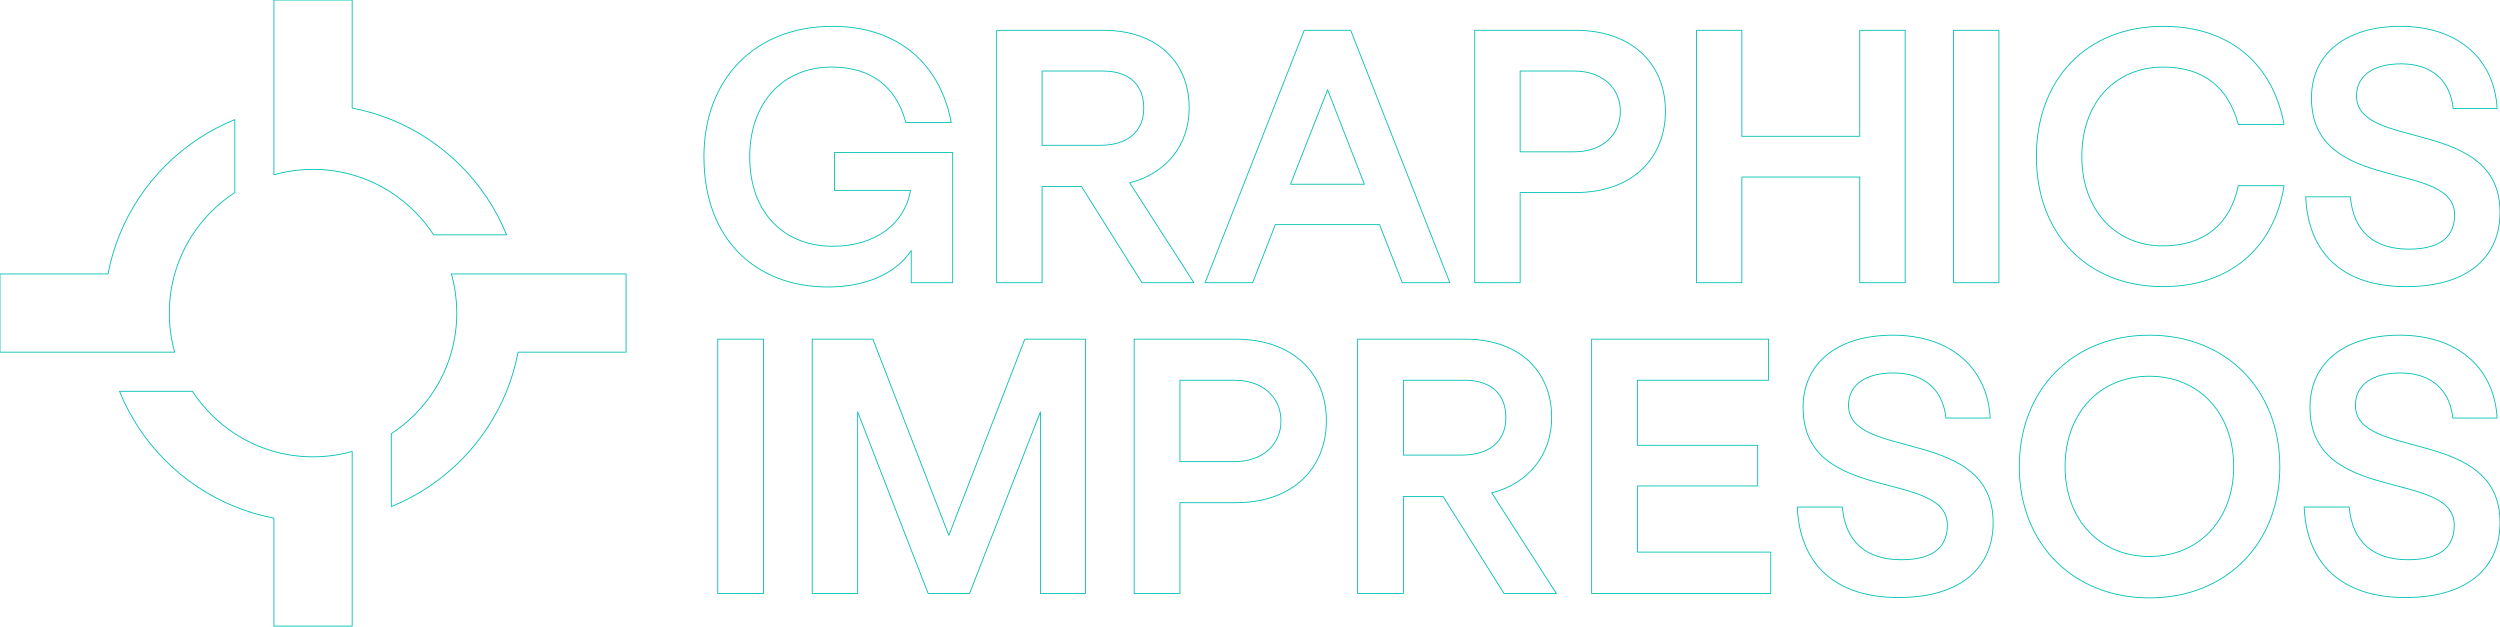
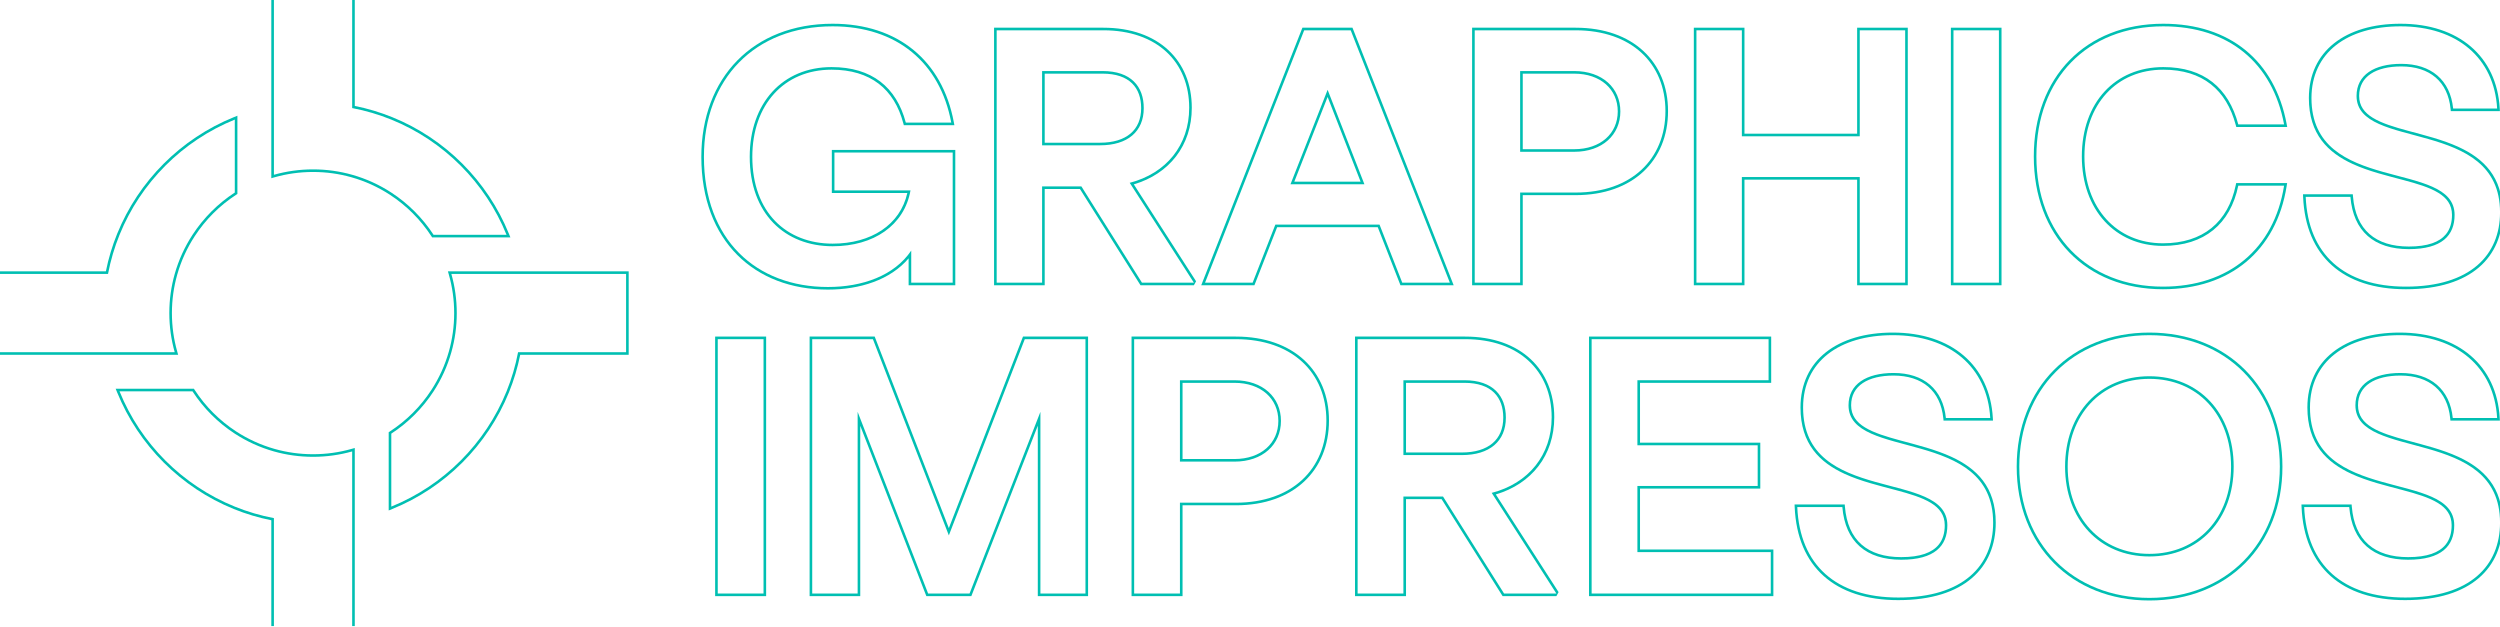
<svg xmlns="http://www.w3.org/2000/svg" width="100%" height="100%" viewBox="0 0 2875 720" version="1.1" xml:space="preserve" style="fill-rule:evenodd;clip-rule:evenodd;stroke-linejoin:round;stroke-miterlimit:2;">
-   <g transform="matrix(1,0,0,1,-2925,0)">
-     <rect id="Mint" x="2925" y="0" width="2875" height="720" style="fill:none;" />
+   <g>
+     <rect id="Mint" x="0" y="0" width="2875" height="720" style="fill:none;" />
    <g>
-       <clipPath id="_clip1">
-         <rect x="2925" y="0" width="2875" height="720" />
-       </clipPath>
-       <g clip-path="url(#_clip1)">
-         <g transform="matrix(0.011821,0,0,0.011821,5540.762,-279.7172)">
-           <path d="M-183213.719,35297.719C-178128.863,37358.538 -174065.787,41420.907 -172004.031,46505.285L-179102.106,46505.285C-180170.358,44865.205 -181573.294,43462.684 -183213.719,42394.917C-184375.098,41638.965 -185655.513,41050.801 -187020.473,40664.915C-188230.921,40322.712 -189507.857,40139.583 -190827.227,40139.583C-192146.266,40139.583 -193422.893,40322.62 -194633.07,40664.658L-194633.07,23663.516L-187020.473,23663.516L-187020.473,34176.629C-185702.123,34427.133 -184428.75,34805.284 -183213.719,35297.719Z" style="fill:none;stroke:rgb(0,191,178);stroke-width:84.6px;" />
-         </g>
-         <g transform="matrix(0.011821,0,0,0.011821,5540.762,-279.7172)">
-           <path d="M-183213.719,65849.805C-181570.916,64780.49 -180166.29,63375.449 -179097.461,61732.302C-178341.968,60570.856 -177754.247,59290.447 -177368.773,57925.547C-177027.218,56716.158 -176844.449,55440.435 -176844.449,54122.361C-176844.449,52801.694 -177027.938,51523.546 -177370.79,50312.039L-160373.193,50312.039L-160373.193,57925.547L-170880.818,57925.547C-171131.071,59243.877 -171508.965,60517.249 -172001.139,61732.302C-174061.986,66820.014 -178126.485,70885.22 -183213.719,72947.004L-183213.719,65849.805Z" style="fill:none;stroke:rgb(0,191,178);stroke-width:84.6px;" />
-         </g>
-         <g transform="matrix(0.011821,0,0,0.011821,5540.762,-279.7172)">
-           <path d="M-198439.824,72947.373C-203527.484,70885.706 -207592.346,66820.318 -209653.315,61732.302L-202556.993,61732.302C-201487.966,63375.753 -200083.019,64781.009 -198439.824,65850.398C-197278.428,66606.233 -195998.015,67194.284 -194633.07,67580.065C-193422.893,67922.103 -192146.266,68105.139 -190827.227,68105.139C-189507.857,68105.139 -188230.921,67922.011 -187020.473,67579.807L-187020.473,84574.071L-194633.07,84574.071L-194633.07,74068.266C-195951.415,73817.827 -197224.787,73439.741 -198439.824,72947.373Z" style="fill:none;stroke:rgb(0,191,178);stroke-width:84.6px;" />
-         </g>
-         <g transform="matrix(0.011821,0,0,0.011821,5540.762,-279.7172)">
-           <path d="M-198439.824,42394.324C-200080.64,43462.165 -201483.898,44864.901 -202552.348,46505.285C-203308.76,47666.597 -203897.367,48947.018 -204283.664,50312.039C-204626.516,51523.546 -204810.005,52801.694 -204810.005,54122.361C-204810.005,55440.435 -204627.236,56716.158 -204285.681,57925.547L-221282.036,57925.547L-221282.036,50312.039L-210772.28,50312.039C-210521.528,48993.669 -210143.12,47720.296 -209650.423,46505.285C-207588.544,41420.604 -203525.106,37358.053 -198439.824,35297.35L-198439.824,42394.324Z" style="fill:none;stroke:rgb(0,191,178);stroke-width:84.6px;" />
-         </g>
-         <g transform="matrix(8.291866,0,0,8.291866,-4310.395,-8029.725)">
-           <path d="M987.418,1008.189C992.168,1008.189 996.618,1006.639 998.968,1003.139L998.968,1007.589L1004.718,1007.589L1004.718,989.539L988.318,989.539L988.318,994.789L998.868,994.789C998.018,999.639 993.768,1002.539 988.068,1002.539C981.468,1002.539 976.568,998.039 976.568,990.139C976.568,982.689 981.118,977.689 987.918,977.689C993.518,977.689 996.918,980.489 998.218,985.389L1004.518,985.389C1002.968,977.089 996.968,972.039 988.068,972.039C977.268,972.039 970.218,979.339 970.218,990.139C970.218,1001.639 977.468,1008.189 987.418,1008.189Z" style="fill:none;fill-rule:nonzero;stroke:rgb(0,191,178);stroke-width:0.12px;" />
-         </g>
-         <g transform="matrix(8.291866,0,0,8.291866,-4310.395,-8029.725)">
-           <path d="M1010.818,1007.589L1017.118,1007.589L1017.118,994.239L1022.568,994.239L1030.968,1007.589L1038.168,1007.589L1029.268,993.739C1034.318,992.439 1037.518,988.539 1037.518,983.339C1037.518,976.989 1033.068,972.589 1025.618,972.589L1010.818,972.589L1010.818,1007.589ZM1017.118,988.539L1017.118,978.239L1025.518,978.239C1029.468,978.239 1031.218,980.389 1031.218,983.389C1031.218,986.639 1028.968,988.539 1025.168,988.539L1017.118,988.539Z" style="fill:none;fill-rule:nonzero;stroke:rgb(0,191,178);stroke-width:0.12px;" />
-         </g>
-         <g transform="matrix(8.291866,0,0,8.291866,-4310.395,-8029.725)">
-           <path d="M1039.718,1007.589L1046.318,1007.589L1049.468,999.539L1063.918,999.539L1067.068,1007.589L1073.668,1007.589L1059.918,972.589L1053.468,972.589L1039.718,1007.589ZM1051.568,993.939L1056.718,980.839L1061.818,993.939L1051.568,993.939Z" style="fill:none;fill-rule:nonzero;stroke:rgb(0,191,178);stroke-width:0.12px;" />
-         </g>
-         <g transform="matrix(8.291866,0,0,8.291866,-4310.395,-8029.725)">
-           <path d="M1077.118,1007.589L1083.418,1007.589L1083.418,995.089L1091.118,995.089C1098.868,995.089 1103.568,990.439 1103.568,983.789C1103.568,977.189 1098.868,972.589 1091.118,972.589L1077.118,972.589L1077.118,1007.589ZM1083.418,989.439L1083.418,978.239L1090.918,978.239C1094.818,978.239 1097.318,980.589 1097.318,983.839C1097.318,987.089 1094.818,989.439 1090.918,989.439L1083.418,989.439Z" style="fill:none;fill-rule:nonzero;stroke:rgb(0,191,178);stroke-width:0.12px;" />
-         </g>
-         <g transform="matrix(8.291866,0,0,8.291866,-4310.395,-8029.725)">
-           <path d="M1107.868,1007.589L1114.168,1007.589L1114.168,992.939L1130.518,992.939L1130.518,1007.589L1136.818,1007.589L1136.818,972.589L1130.518,972.589L1130.518,987.289L1114.168,987.289L1114.168,972.589L1107.868,972.589L1107.868,1007.589Z" style="fill:none;fill-rule:nonzero;stroke:rgb(0,191,178);stroke-width:0.12px;" />
-         </g>
-         <g transform="matrix(8.291866,0,0,8.291866,-4310.395,-8029.725)">
-           <rect x="1143.518" y="972.589" width="6.3" height="35" style="fill:none;stroke:rgb(0,191,178);stroke-width:0.12px;" />
-         </g>
-         <g transform="matrix(8.291866,0,0,8.291866,-4310.395,-8029.725)">
-           <path d="M1172.568,1008.139C1181.668,1008.139 1187.968,1002.939 1189.368,994.139L1183.018,994.139C1181.918,999.439 1178.318,1002.489 1172.568,1002.489C1165.968,1002.489 1161.318,997.489 1161.318,990.089C1161.318,982.589 1165.968,977.689 1172.618,977.689C1178.268,977.689 1181.668,980.589 1183.018,985.639L1189.368,985.639C1187.768,977.089 1181.668,972.039 1172.618,972.039C1162.068,972.039 1155.018,979.289 1155.018,990.089C1155.018,1000.839 1162.068,1008.139 1172.568,1008.139Z" style="fill:none;fill-rule:nonzero;stroke:rgb(0,191,178);stroke-width:0.12px;" />
-         </g>
-         <g transform="matrix(8.291866,0,0,8.291866,-4310.395,-8029.725)">
-           <path d="M1206.268,1008.139C1215.218,1008.139 1219.318,1003.739 1219.318,997.839C1219.318,984.589 1199.418,989.339 1199.418,981.689C1199.418,978.789 1201.868,977.239 1205.618,977.239C1209.768,977.239 1212.418,979.489 1212.818,983.439L1218.918,983.439C1218.518,976.439 1213.368,972.039 1205.518,972.039C1198.118,972.039 1193.168,975.689 1193.168,981.989C1193.168,995.439 1213.018,990.439 1213.018,998.189C1213.018,1001.039 1211.268,1002.939 1206.668,1002.939C1201.868,1002.939 1198.968,1000.489 1198.568,995.689L1192.368,995.689C1192.718,1003.689 1197.718,1008.139 1206.268,1008.139Z" style="fill:none;fill-rule:nonzero;stroke:rgb(0,191,178);stroke-width:0.12px;" />
-         </g>
-         <g transform="matrix(1.161085,0,0,1.161085,67509.474,-36863.304)">
-           <rect x="-54913.35" y="32084.951" width="45.346" height="251.923" style="fill:none;stroke:rgb(0,191,178);stroke-width:0.86px;" />
-         </g>
-         <g transform="matrix(1.161085,0,0,1.161085,67509.474,-36863.304)">
-           <path d="M-54819.779,32336.874L-54774.792,32336.874L-54774.792,32156.929L-54704.974,32336.874L-54663.946,32336.874L-54593.768,32156.929L-54593.768,32336.874L-54549.141,32336.874L-54549.141,32084.951L-54609.243,32084.951L-54684.46,32279.291L-54759.677,32084.951L-54819.779,32084.951L-54819.779,32336.874Z" style="fill:none;fill-rule:nonzero;stroke:rgb(0,191,178);stroke-width:0.86px;" />
-         </g>
-         <g transform="matrix(1.161085,0,0,1.161085,67509.474,-36863.304)">
-           <path d="M-54500.916,32336.874L-54455.57,32336.874L-54455.57,32246.901L-54400.147,32246.901C-54344.364,32246.901 -54310.534,32213.431 -54310.534,32165.566C-54310.534,32118.061 -54344.364,32084.951 -54400.147,32084.951L-54500.916,32084.951L-54500.916,32336.874ZM-54455.57,32206.234L-54455.57,32125.618L-54401.586,32125.618C-54373.515,32125.618 -54355.52,32142.533 -54355.52,32165.926C-54355.52,32189.319 -54373.515,32206.234 -54401.586,32206.234L-54455.57,32206.234Z" style="fill:none;fill-rule:nonzero;stroke:rgb(0,191,178);stroke-width:0.86px;" />
-         </g>
-         <g transform="matrix(1.161085,0,0,1.161085,67509.474,-36863.304)">
-           <path d="M-54279.584,32336.874L-54234.237,32336.874L-54234.237,32240.783L-54195.009,32240.783L-54134.548,32336.874L-54082.724,32336.874L-54146.784,32237.184C-54110.435,32227.827 -54087.402,32199.756 -54087.402,32162.327C-54087.402,32116.621 -54119.432,32084.951 -54173.056,32084.951L-54279.584,32084.951L-54279.584,32336.874ZM-54234.237,32199.756L-54234.237,32125.618L-54173.776,32125.618C-54145.345,32125.618 -54132.748,32141.094 -54132.748,32162.687C-54132.748,32186.08 -54148.943,32199.756 -54176.295,32199.756L-54234.237,32199.756Z" style="fill:none;fill-rule:nonzero;stroke:rgb(0,191,178);stroke-width:0.86px;" />
-         </g>
-         <g transform="matrix(1.161085,0,0,1.161085,67509.474,-36863.304)">
-           <path d="M-54047.814,32336.874L-53870.388,32336.874L-53870.388,32295.846L-54002.468,32295.846L-54002.468,32230.346L-53883.345,32230.346L-53883.345,32190.039L-54002.468,32190.039L-54002.468,32125.618L-53872.548,32125.618L-53872.548,32084.951L-54047.814,32084.951L-54047.814,32336.874Z" style="fill:none;fill-rule:nonzero;stroke:rgb(0,191,178);stroke-width:0.86px;" />
-         </g>
-         <g transform="matrix(1.161085,0,0,1.161085,67509.474,-36863.304)">
-           <path d="M-53744.067,32340.833C-53679.647,32340.833 -53650.136,32309.162 -53650.136,32266.695C-53650.136,32171.324 -53793.372,32205.514 -53793.372,32150.451C-53793.372,32129.577 -53775.737,32118.421 -53748.746,32118.421C-53718.875,32118.421 -53699.801,32134.616 -53696.921,32163.047L-53653.015,32163.047C-53655.894,32112.662 -53692.963,32080.992 -53749.465,32080.992C-53802.729,32080.992 -53838.358,32107.264 -53838.358,32152.61C-53838.358,32249.42 -53695.482,32213.431 -53695.482,32269.214C-53695.482,32289.728 -53708.078,32303.404 -53741.188,32303.404C-53775.737,32303.404 -53796.611,32285.769 -53799.49,32251.22L-53844.117,32251.22C-53841.597,32308.802 -53805.608,32340.833 -53744.067,32340.833Z" style="fill:none;fill-rule:nonzero;stroke:rgb(0,191,178);stroke-width:0.86px;" />
-         </g>
-         <g transform="matrix(1.161085,0,0,1.161085,67509.474,-36863.304)">
-           <path d="M-53495.383,32341.192C-53419.446,32341.192 -53366.182,32287.569 -53366.182,32211.272C-53366.182,32134.616 -53419.446,32080.992 -53495.383,32080.992C-53570.96,32080.992 -53624.224,32134.616 -53624.224,32211.272C-53624.224,32287.569 -53570.96,32341.192 -53495.383,32341.192ZM-53578.878,32211.272C-53578.878,32158.368 -53544.688,32121.66 -53495.383,32121.66C-53446.078,32121.66 -53411.889,32158.368 -53411.889,32211.272C-53411.889,32263.456 -53446.078,32300.165 -53495.383,32300.165C-53544.688,32300.165 -53578.878,32263.456 -53578.878,32211.272Z" style="fill:none;fill-rule:nonzero;stroke:rgb(0,191,178);stroke-width:0.86px;" />
-         </g>
-         <g transform="matrix(1.161085,0,0,1.161085,67509.474,-36863.304)">
-           <path d="M-53242.02,32340.833C-53177.6,32340.833 -53148.089,32309.162 -53148.089,32266.695C-53148.089,32171.324 -53291.325,32205.514 -53291.325,32150.451C-53291.325,32129.577 -53273.691,32118.421 -53246.699,32118.421C-53216.828,32118.421 -53197.754,32134.616 -53194.875,32163.047L-53150.968,32163.047C-53153.847,32112.662 -53190.916,32080.992 -53247.419,32080.992C-53300.682,32080.992 -53336.312,32107.264 -53336.312,32152.61C-53336.312,32249.42 -53193.435,32213.431 -53193.435,32269.214C-53193.435,32289.728 -53206.031,32303.404 -53239.141,32303.404C-53273.691,32303.404 -53294.564,32285.769 -53297.443,32251.22L-53342.07,32251.22C-53339.551,32308.802 -53303.562,32340.833 -53242.02,32340.833Z" style="fill:none;fill-rule:nonzero;stroke:rgb(0,191,178);stroke-width:0.86px;" />
+       <g>
+         <clipPath id="_clip1">
+           <rect x="0" y="0" width="2875" height="720" />
+         </clipPath>
+         <g clip-path="url(#_clip1)">
+           <g>
+             <path d="M451.12,134.757c60.858,24.665 109.487,73.285 134.163,134.138l1.674,4.127l-89.986,-0l-0.888,-1.363c-12.4,-19.037 -28.685,-35.317 -47.726,-47.712c-13.478,-8.773 -28.338,-15.599 -44.179,-20.078c-14.049,-3.972 -28.87,-6.097 -44.183,-6.097c-15.31,0 -30.127,2.124 -44.173,6.094l-3.816,1.079l-0,-207.936l95.989,0l-0,124.805c14.913,2.993 29.334,7.353 43.126,12.943Zm-1.127,2.78c-14.363,-5.821 -29.415,-10.291 -45,-13.252l0,-124.276l-89.989,0l0,200.97c14.306,-4.043 29.397,-6.207 44.989,-6.207c15.596,0 30.691,2.165 45,6.21c16.135,4.562 31.271,11.514 45,20.45c19.391,12.622 35.976,29.201 48.603,48.589l83.906,0c-24.372,-60.102 -72.402,-108.124 -132.51,-132.485Z" style="fill:#00bfb2;" />
+           </g>
+           <g>
+             <path d="M448.357,496.179c19.069,-12.412 35.373,-28.721 47.78,-47.795c8.768,-13.479 15.589,-28.339 20.063,-44.179c3.964,-14.037 6.085,-28.844 6.085,-44.142c0,-15.328 -2.129,-30.163 -6.109,-44.225l-1.08,-3.817l207.895,0l0,95.999l-124.74,-0c-2.99,14.912 -7.347,29.333 -12.934,43.126c-24.665,60.892 -73.311,109.547 -134.198,134.223l-4.127,1.673l-0,-89.976l1.363,-0.887Zm1.637,2.514l0,83.896c60.136,-24.372 108.183,-72.427 132.544,-132.569c5.818,-14.363 10.285,-29.416 13.243,-45l124.211,0l0,-89.999l-200.929,0c4.053,14.321 6.222,29.43 6.222,45.042c0,15.581 -2.161,30.661 -6.198,44.957c-4.557,16.134 -11.504,31.27 -20.435,45c-12.635,19.424 -29.239,36.033 -48.658,48.673Z" style="fill:#00bfb2;" />
+           </g>
+           <g>
+             <path d="M268.879,585.374c-60.892,-24.675 -109.542,-73.332 -134.209,-134.227l-1.671,-4.126l89.965,0l0.887,1.364c12.409,19.077 28.717,35.388 47.791,47.801c13.479,8.772 28.338,15.597 44.179,20.074c14.046,3.97 28.863,6.094 44.173,6.094c15.313,0 30.134,-2.125 44.184,-6.097l3.816,-1.079l0,207.855l-95.989,-0l0,-124.718c-14.913,-2.992 -29.333,-7.351 -43.126,-12.94Zm1.127,-2.78c14.363,5.82 29.415,10.29 45,13.25l0,124.189l89.989,0l0,-200.889c-14.309,4.045 -29.403,6.21 -45,6.21c-15.592,0 -30.683,-2.164 -44.989,-6.207c-16.135,-4.56 -31.271,-11.512 -45,-20.446c-19.424,-12.641 -36.032,-29.253 -48.669,-48.68l-83.886,0c24.363,60.145 72.413,108.202 132.555,132.573Z" style="fill:#00bfb2;" />
+           </g>
+           <g>
+             <path d="M271.642,223.94c-19.046,12.395 -35.335,28.678 -47.737,47.719c-8.779,13.478 -15.61,28.337 -20.093,44.179c-3.979,14.061 -6.108,28.896 -6.108,44.225c0,15.298 2.121,30.105 6.085,44.142l1.078,3.815l-207.879,-0l0,-95.999l124.766,0c2.996,-14.913 7.358,-29.334 12.952,-43.127c24.678,-60.856 73.311,-109.479 134.174,-134.142l4.127,-1.672l0,89.973l-1.364,0.887Zm-1.636,-2.514l0,-83.893c-60.113,24.36 -108.147,72.383 -132.52,132.489c-5.824,14.363 -10.297,29.415 -13.261,45l-124.236,0l0,89.999l200.914,0c-4.038,-14.296 -6.198,-29.377 -6.198,-44.957c0,-15.612 2.169,-30.721 6.222,-45.042c4.566,-16.136 11.524,-31.272 20.466,-45c12.63,-19.391 29.218,-35.973 48.614,-48.596Z" style="fill:#00bfb2;" />
+           </g>
+           <g>
+             <path d="M952.142,333.043c-42.12,0 -78.502,-13.927 -104.377,-39.961c-25.834,-25.993 -41.243,-64.104 -41.243,-112.708c0,-45.652 14.967,-83.882 41.281,-110.724c26.328,-26.857 64.051,-42.359 109.729,-42.359c75.408,0 126.217,42.821 139.35,113.146l0.663,3.551l-58.159,0l-0.592,-2.231c-10.41,-39.236 -37.665,-61.617 -82.507,-61.617c-54.674,0 -91.113,40.333 -91.113,100.234c0,31.839 9.785,56.857 26.309,73.885c16.456,16.958 39.557,25.934 66.048,25.934c44.218,0 77.693,-21.584 85.896,-58.262l-86.823,0l-0,-49.532l141.987,0l-0,155.668l-53.678,0l-0.001,-30.966c-20.979,24.728 -55.769,35.941 -92.77,35.941Zm0,-3c39.386,0 76.285,-12.852 95.771,-41.874l0,36.899l47.678,0l0,-149.668l-135.987,0l0,43.532l87.479,0c-7.048,40.216 -42.289,64.262 -89.552,64.262c-54.726,0 -95.356,-37.313 -95.356,-102.819c0,-61.774 37.728,-103.234 94.113,-103.234c46.434,0 74.627,23.217 85.406,63.847l52.239,0c-12.852,-68.822 -62.604,-110.696 -136.401,-110.696c-89.552,0 -148.01,60.531 -148.01,150.083c0,95.356 60.116,149.668 142.62,149.668Z" style="fill:#00bfb2;" />
+           </g>
+           <g>
+             <path d="M1143.172,31.852l125.72,-0c31.769,0 57.111,9.472 74.541,25.623c17.532,16.246 27.132,39.277 27.132,66.514c0,43.176 -25.716,75.917 -66.682,88.041l71.595,111.415l-2.524,4.622l-61.358,0l-69.652,-110.696l-40.534,0l-0,110.696l-58.239,0l0,-296.215Zm3,293.215l52.239,0l0,-110.696l45.191,0l69.652,110.696l59.701,0l-73.798,-114.842c41.874,-10.779 68.408,-43.118 68.408,-86.235c0,-52.653 -36.899,-89.138 -98.673,-89.138l-122.72,0l0,290.215Zm52.239,-157.96l0,-85.406l69.652,0c32.753,0 47.264,17.828 47.264,42.703c0,26.949 -18.657,42.703 -50.166,42.703l-66.75,0Zm3,-3l63.75,-0c14.911,0 26.815,-3.616 34.957,-10.532c7.968,-6.768 12.209,-16.69 12.209,-29.171c0,-11.555 -3.275,-21.508 -10.449,-28.537c-7.26,-7.114 -18.417,-11.166 -33.815,-11.166l-66.652,0l0,79.406Z" style="fill:#00bfb2;" />
+           </g>
+           <g>
+             <path d="M1497.776,31.852l57.572,-0l116.37,296.215l-61.176,0l-26.119,-66.75l-115.722,-0l-26.119,66.75l-61.176,0l116.37,-296.215Zm-111.969,293.215l54.726,0l26.119,-66.75l119.817,0l26.119,66.75l54.726,0l-114.013,-290.215l-53.483,0l-114.013,290.215Zm98.259,-113.184l42.703,-108.623l42.289,108.623l-84.992,0Zm4.403,-3l76.201,-0l-37.915,-97.389l-38.287,97.389Z" style="fill:#00bfb2;" />
+           </g>
+           <g>
+             <path d="M1692.923,31.852l119.086,-0c33.006,0 59.488,9.883 77.748,26.706c18.367,16.921 28.486,40.89 28.486,69.163c0,28.476 -10.116,52.649 -28.476,69.724c-18.262,16.985 -44.747,26.974 -77.758,26.974l-60.847,-0l0,103.648l-58.239,0l0,-296.215Zm3,293.215l52.239,0l0,-103.648l63.847,0c64.262,0 103.234,-38.557 103.234,-93.698c0,-54.726 -38.972,-92.869 -103.234,-92.869l-116.086,0l0,290.215Zm52.239,-150.497l0,-92.869l62.189,0c32.338,0 53.068,19.486 53.068,46.434c0,26.949 -20.73,46.434 -53.068,46.434l-62.189,0Zm3,-3l59.189,0c30.397,0 50.068,-18.103 50.068,-43.434c0,-25.331 -19.671,-43.434 -50.068,-43.434l-59.189,-0l0,86.869Z" style="fill:#00bfb2;" />
+           </g>
+           <g>
+             <path d="M1947.898,31.852l58.239,-0l-0,121.89l129.572,-0l0,-121.89l58.239,-0l0,296.215l-58.239,0l0,-121.476l-129.572,0l0,121.476l-58.239,0l-0,-296.215Zm3,293.215l52.239,0l0,-121.476l135.572,0l0,121.476l52.239,0l0,-290.215l-52.239,0l0,121.89l-135.572,0l0,-121.89l-52.239,0l0,290.215Z" style="fill:#00bfb2;" />
+           </g>
+           <g>
+             <path d="M2301.741,328.068l-58.239,0l0,-296.215l58.239,-0l0,296.215Zm-3,-293.215l-52.239,0l0,290.215l52.239,0l0,-290.215Z" style="fill:#00bfb2;" />
+           </g>
+           <g>
+             <path d="M2487.381,332.628c-88.834,0 -148.522,-61.719 -148.522,-152.668c0,-91.37 59.682,-152.668 148.937,-152.668c76.649,0 128.286,42.803 141.838,115.218l0.665,3.552l-58.57,0l-0.595,-2.225c-10.817,-40.464 -38.065,-63.695 -83.337,-63.695c-53.461,0 -90.698,39.525 -90.698,99.819c0,59.487 37.228,99.819 90.283,99.819c46.05,0 74.903,-24.4 83.713,-66.847l0.496,-2.39l58.61,0l-0.552,3.471c-11.858,74.536 -65.189,118.615 -142.266,118.615Zm0,-3c75.456,0 127.695,-43.118 139.303,-116.086l-52.653,0c-9.121,43.947 -38.972,69.237 -86.65,69.237c-54.726,0 -93.283,-41.459 -93.283,-102.819c0,-62.189 38.557,-102.819 93.698,-102.819c46.849,0 75.041,24.046 86.235,65.92l52.653,0c-13.267,-70.895 -63.847,-112.769 -138.889,-112.769c-87.479,0 -145.937,60.116 -145.937,149.668c0,89.138 58.458,149.668 145.522,149.668Z" style="fill:#00bfb2;" />
+           </g>
+           <g>
+             <path d="M2766.817,332.628c-36.315,0 -65.057,-9.56 -85.126,-27.505c-20.139,-18.008 -31.637,-44.5 -33.128,-78.598l-0.137,-3.131l57.304,0l0.229,2.751c1.583,18.996 8.012,33.386 18.895,42.982c10.915,9.625 26.228,14.383 45.279,14.383c21.656,0 35.357,-5.082 42.777,-14.206c4.811,-5.916 6.876,-13.479 6.876,-22.18c0,-11.704 -6.094,-19.497 -15.687,-25.383c-10.324,-6.336 -24.537,-10.512 -40.023,-14.643c-19.12,-5.101 -40.147,-10.092 -58.502,-18.539c-28.311,-13.029 -50.381,-34.133 -50.381,-75.763c0,-53.915 42.076,-85.504 105.405,-85.504c66.927,0 110.696,37.676 114.106,97.356l0.181,3.171l-56.468,-0l-0.273,-2.698c-1.571,-15.511 -7.489,-27.717 -17.159,-36.012c-9.722,-8.341 -23.173,-12.699 -39.558,-12.699c-29.039,0 -48.41,11.442 -48.41,33.899c0,11.548 6.117,19.284 15.729,25.181c10.355,6.351 24.608,10.605 40.14,14.823c19.165,5.204 40.24,10.312 58.638,18.798c28.387,13.094 50.501,34.094 50.501,75.112c0,25.383 -8.876,47.516 -27.322,63.327c-18.208,15.607 -45.878,25.08 -83.886,25.08Zm0,-3c74.212,0 108.209,-36.484 108.209,-85.406c0,-109.867 -165.008,-70.481 -165.008,-133.914c0,-24.046 20.315,-36.899 51.41,-36.899c34.411,0 56.385,18.657 59.701,51.41l50.58,0c-3.317,-58.043 -46.02,-94.527 -111.111,-94.527c-61.36,0 -102.405,30.265 -102.405,82.504c0,111.526 164.594,70.066 164.594,134.328c0,23.632 -14.511,39.386 -52.653,39.386c-39.801,0 -63.847,-20.315 -67.164,-60.116l-51.41,0c2.902,66.335 44.361,103.234 115.257,103.234Z" style="fill:#00bfb2;" />
+           </g>
+           <g>
+             <path d="M881.057,685.556l-58.651,-0l0,-298.504l58.651,-0l-0,298.504Zm-3,-295.504l-52.651,0l0,292.504l52.651,0l0,-292.504Z" style="fill:#00bfb2;" />
+           </g>
+           <g>
+             <path d="M931.051,387.052l74.839,-0l85.278,220.334l85.278,-220.334l74.839,-0l-0,298.504l-57.816,-0l-0,-195.982l-76.433,195.982l-51.741,-0l-76.011,-195.906l0,195.906l-58.234,-0l0,-298.504Zm3,295.504l52.234,0l0,-208.931l81.065,208.931l47.637,0l81.483,-208.931l0,208.931l51.816,0l0,-292.504l-69.784,0l-87.333,225.645l-87.333,-225.645l-69.784,0l0,292.504Z" style="fill:#00bfb2;" />
+           </g>
+           <g>
+             <path d="M1301.278,387.052l120.001,-0c33.26,0 59.945,9.958 78.345,26.91c18.507,17.05 28.703,41.202 28.703,69.691c0,28.693 -10.193,53.051 -28.693,70.256c-18.403,17.115 -45.091,27.181 -78.356,27.181l-61.351,0l0,104.466l-58.651,-0l-0,-298.504Zm3,295.504l52.651,0l0,-104.466l64.351,0c64.769,0 104.048,-38.862 104.048,-94.437c0,-55.157 -39.28,-93.601 -104.048,-93.601l-117.001,0l0,292.504Zm52.651,-151.684l0,-93.602l62.68,0c32.593,0 53.487,19.64 53.487,46.801c0,27.161 -20.894,46.801 -53.487,46.801l-62.68,0Zm3,-3l59.68,0c30.652,0 50.487,-18.257 50.487,-43.801c0,-25.544 -19.835,-43.801 -50.487,-43.801l-59.68,-0l0,87.602Z" style="fill:#00bfb2;" />
+           </g>
+           <g>
+             <path d="M1558.263,387.052l126.688,-0c32.013,0 57.549,9.544 75.113,25.819c17.666,16.369 27.339,39.577 27.339,67.021c0,43.517 -25.925,76.512 -67.221,88.721l72.177,112.321l-2.524,4.622l-61.829,0l-70.2,-111.57l-40.89,0l0,111.57l-58.652,-0l-0,-298.504Zm3,295.504l52.652,0l0,-111.57l45.547,0l70.2,111.57l60.172,0l-74.379,-115.749c42.204,-10.864 68.948,-43.457 68.948,-86.915c0,-53.069 -37.19,-89.84 -99.452,-89.84l-123.688,0l0,292.504Zm52.652,-159.206l0,-86.081l70.2,0c33.011,0 47.637,17.969 47.637,43.04c0,27.161 -18.804,43.04 -50.562,43.04l-67.276,0Zm3,-3l64.276,-0c15.035,0 27.038,-3.648 35.248,-10.621c8.036,-6.826 12.314,-16.832 12.314,-29.419c0,-11.653 -3.304,-21.69 -10.539,-28.779c-7.322,-7.174 -18.571,-11.261 -34.098,-11.261l-67.2,-0l-0,80.081Z" style="fill:#00bfb2;" />
+           </g>
+           <g>
+             <path d="M1827.368,387.052l209.499,-0l-0,53.218l-150.848,-0l0,68.798l138.312,0l-0,52.8l-138.312,-0l-0,70.051l153.356,-0l-0,53.637l-212.007,-0l-0,-298.504Zm3,295.504l206.007,0l0,-47.637l-153.356,0l0,-76.051l138.312,0l0,-46.8l-138.312,0l0,-74.798l150.848,0l0,-47.218l-203.499,0l0,292.504Z" style="fill:#00bfb2;" />
+           </g>
+           <g>
+             <path d="M2183.044,690.152c-36.595,0 -65.557,-9.633 -85.781,-27.716c-20.294,-18.146 -31.879,-44.842 -33.383,-79.201l-0.137,-3.131l57.71,-0l0.229,2.751c1.596,19.152 8.079,33.661 19.052,43.337c11.005,9.704 26.444,14.502 45.652,14.502c21.837,0 35.651,-5.127 43.133,-14.327c4.853,-5.967 6.936,-13.595 6.936,-22.37c0,-11.805 -6.146,-19.666 -15.822,-25.604c-10.408,-6.387 -24.734,-10.597 -40.345,-14.762c-19.27,-5.141 -40.46,-10.17 -58.959,-18.684c-28.526,-13.128 -50.765,-34.392 -50.765,-76.338c0,-54.327 42.4,-86.155 106.212,-86.155c67.439,0 111.545,37.963 114.982,98.102l0.181,3.171l-56.866,0l-0.273,-2.698c-1.584,-15.64 -7.553,-27.947 -17.303,-36.312c-9.803,-8.41 -23.365,-12.805 -39.885,-12.805c-29.284,0 -48.815,11.542 -48.815,34.19c0,11.648 6.169,19.452 15.865,25.399c10.438,6.402 24.806,10.691 40.462,14.942c19.314,5.245 40.554,10.392 59.096,18.945c28.603,13.194 50.886,34.353 50.886,75.682c0,25.576 -8.943,47.877 -27.53,63.808c-18.348,15.727 -46.232,25.272 -84.532,25.272Zm0,-3c74.797,0 109.062,-36.773 109.062,-86.081c0,-110.734 -166.309,-71.036 -166.309,-134.969c0,-24.236 20.476,-37.19 51.815,-37.19c34.683,0 56.829,18.804 60.173,51.815l50.979,0c-3.343,-58.501 -46.383,-95.273 -111.987,-95.273c-61.844,0 -103.212,30.504 -103.212,83.155c0,112.405 165.891,70.618 165.891,135.387c0,23.818 -14.625,39.697 -53.069,39.697c-40.114,0 -64.351,-20.476 -67.694,-60.59l-51.816,0c2.926,66.858 44.712,104.048 116.167,104.048Z" style="fill:#00bfb2;" />
+           </g>
+           <g>
+             <path d="M2471.787,690.569c-89.504,0 -152.595,-63.492 -152.595,-153.848c0,-90.779 63.094,-154.266 152.595,-154.266c89.925,0 153.013,63.49 153.013,154.266c0,90.354 -63.086,153.848 -153.013,153.848Zm0,-3c88.169,0 150.013,-62.261 150.013,-150.848c0,-89.004 -61.844,-151.266 -150.013,-151.266c-87.751,0 -149.595,62.262 -149.595,151.266c0,88.587 61.844,150.848 149.595,150.848Zm-96.945,-150.848c0,-61.426 39.697,-104.047 96.945,-104.047c57.247,0 96.944,42.621 96.944,104.047c0,60.59 -39.696,103.212 -96.944,103.212c-57.247,0 -96.945,-42.622 -96.945,-103.212Zm3,0c0,58.776 38.412,100.212 93.945,100.212c55.533,0 93.944,-41.437 93.944,-100.212c0,-59.595 -38.403,-101.047 -93.944,-101.047c-55.541,0 -93.945,41.452 -93.945,101.047Z" style="fill:#00bfb2;" />
+           </g>
+           <g>
+             <path d="M2765.963,690.152c-36.595,0 -65.558,-9.633 -85.782,-27.716c-20.294,-18.146 -31.879,-44.842 -33.382,-79.201l-0.137,-3.131l57.71,-0l0.229,2.751c1.596,19.152 8.079,33.661 19.052,43.337c11.004,9.704 26.444,14.502 45.652,14.502c21.837,0 35.651,-5.127 43.133,-14.327c4.853,-5.967 6.936,-13.595 6.936,-22.37c0,-11.805 -6.146,-19.666 -15.822,-25.604c-10.408,-6.387 -24.734,-10.597 -40.346,-14.762c-19.27,-5.141 -40.461,-10.17 -58.96,-18.684c-28.526,-13.128 -50.765,-34.392 -50.765,-76.338c0,-54.327 42.401,-86.155 106.212,-86.155c67.441,0 111.547,37.963 114.983,98.102l0.181,3.171l-56.868,0l-0.273,-2.698c-1.584,-15.64 -7.552,-27.947 -17.302,-36.312c-9.803,-8.41 -23.365,-12.805 -39.885,-12.805c-29.285,0 -48.815,11.542 -48.815,34.19c0,11.648 6.169,19.452 15.865,25.399c10.438,6.402 24.806,10.691 40.462,14.942c19.314,5.245 40.554,10.392 59.096,18.945c28.603,13.194 50.886,34.353 50.886,75.682c0,25.576 -8.943,47.877 -27.53,63.808c-18.348,15.727 -46.232,25.272 -84.532,25.272Zm0,-3c74.797,0 109.062,-36.773 109.062,-86.081c0,-110.734 -166.309,-71.036 -166.309,-134.969c0,-24.236 20.475,-37.19 51.815,-37.19c34.683,0 56.829,18.804 60.172,51.815l50.98,0c-3.343,-58.501 -46.383,-95.273 -111.988,-95.273c-61.843,0 -103.212,30.504 -103.212,83.155c0,112.405 165.892,70.618 165.892,135.387c0,23.818 -14.625,39.697 -53.069,39.697c-40.115,0 -64.351,-20.476 -67.694,-60.59l-51.816,0c2.925,66.858 44.711,104.048 116.167,104.048Z" style="fill:#00bfb2;" />
+           </g>
        </g>
      </g>
    </g>
  </g>
</svg>
